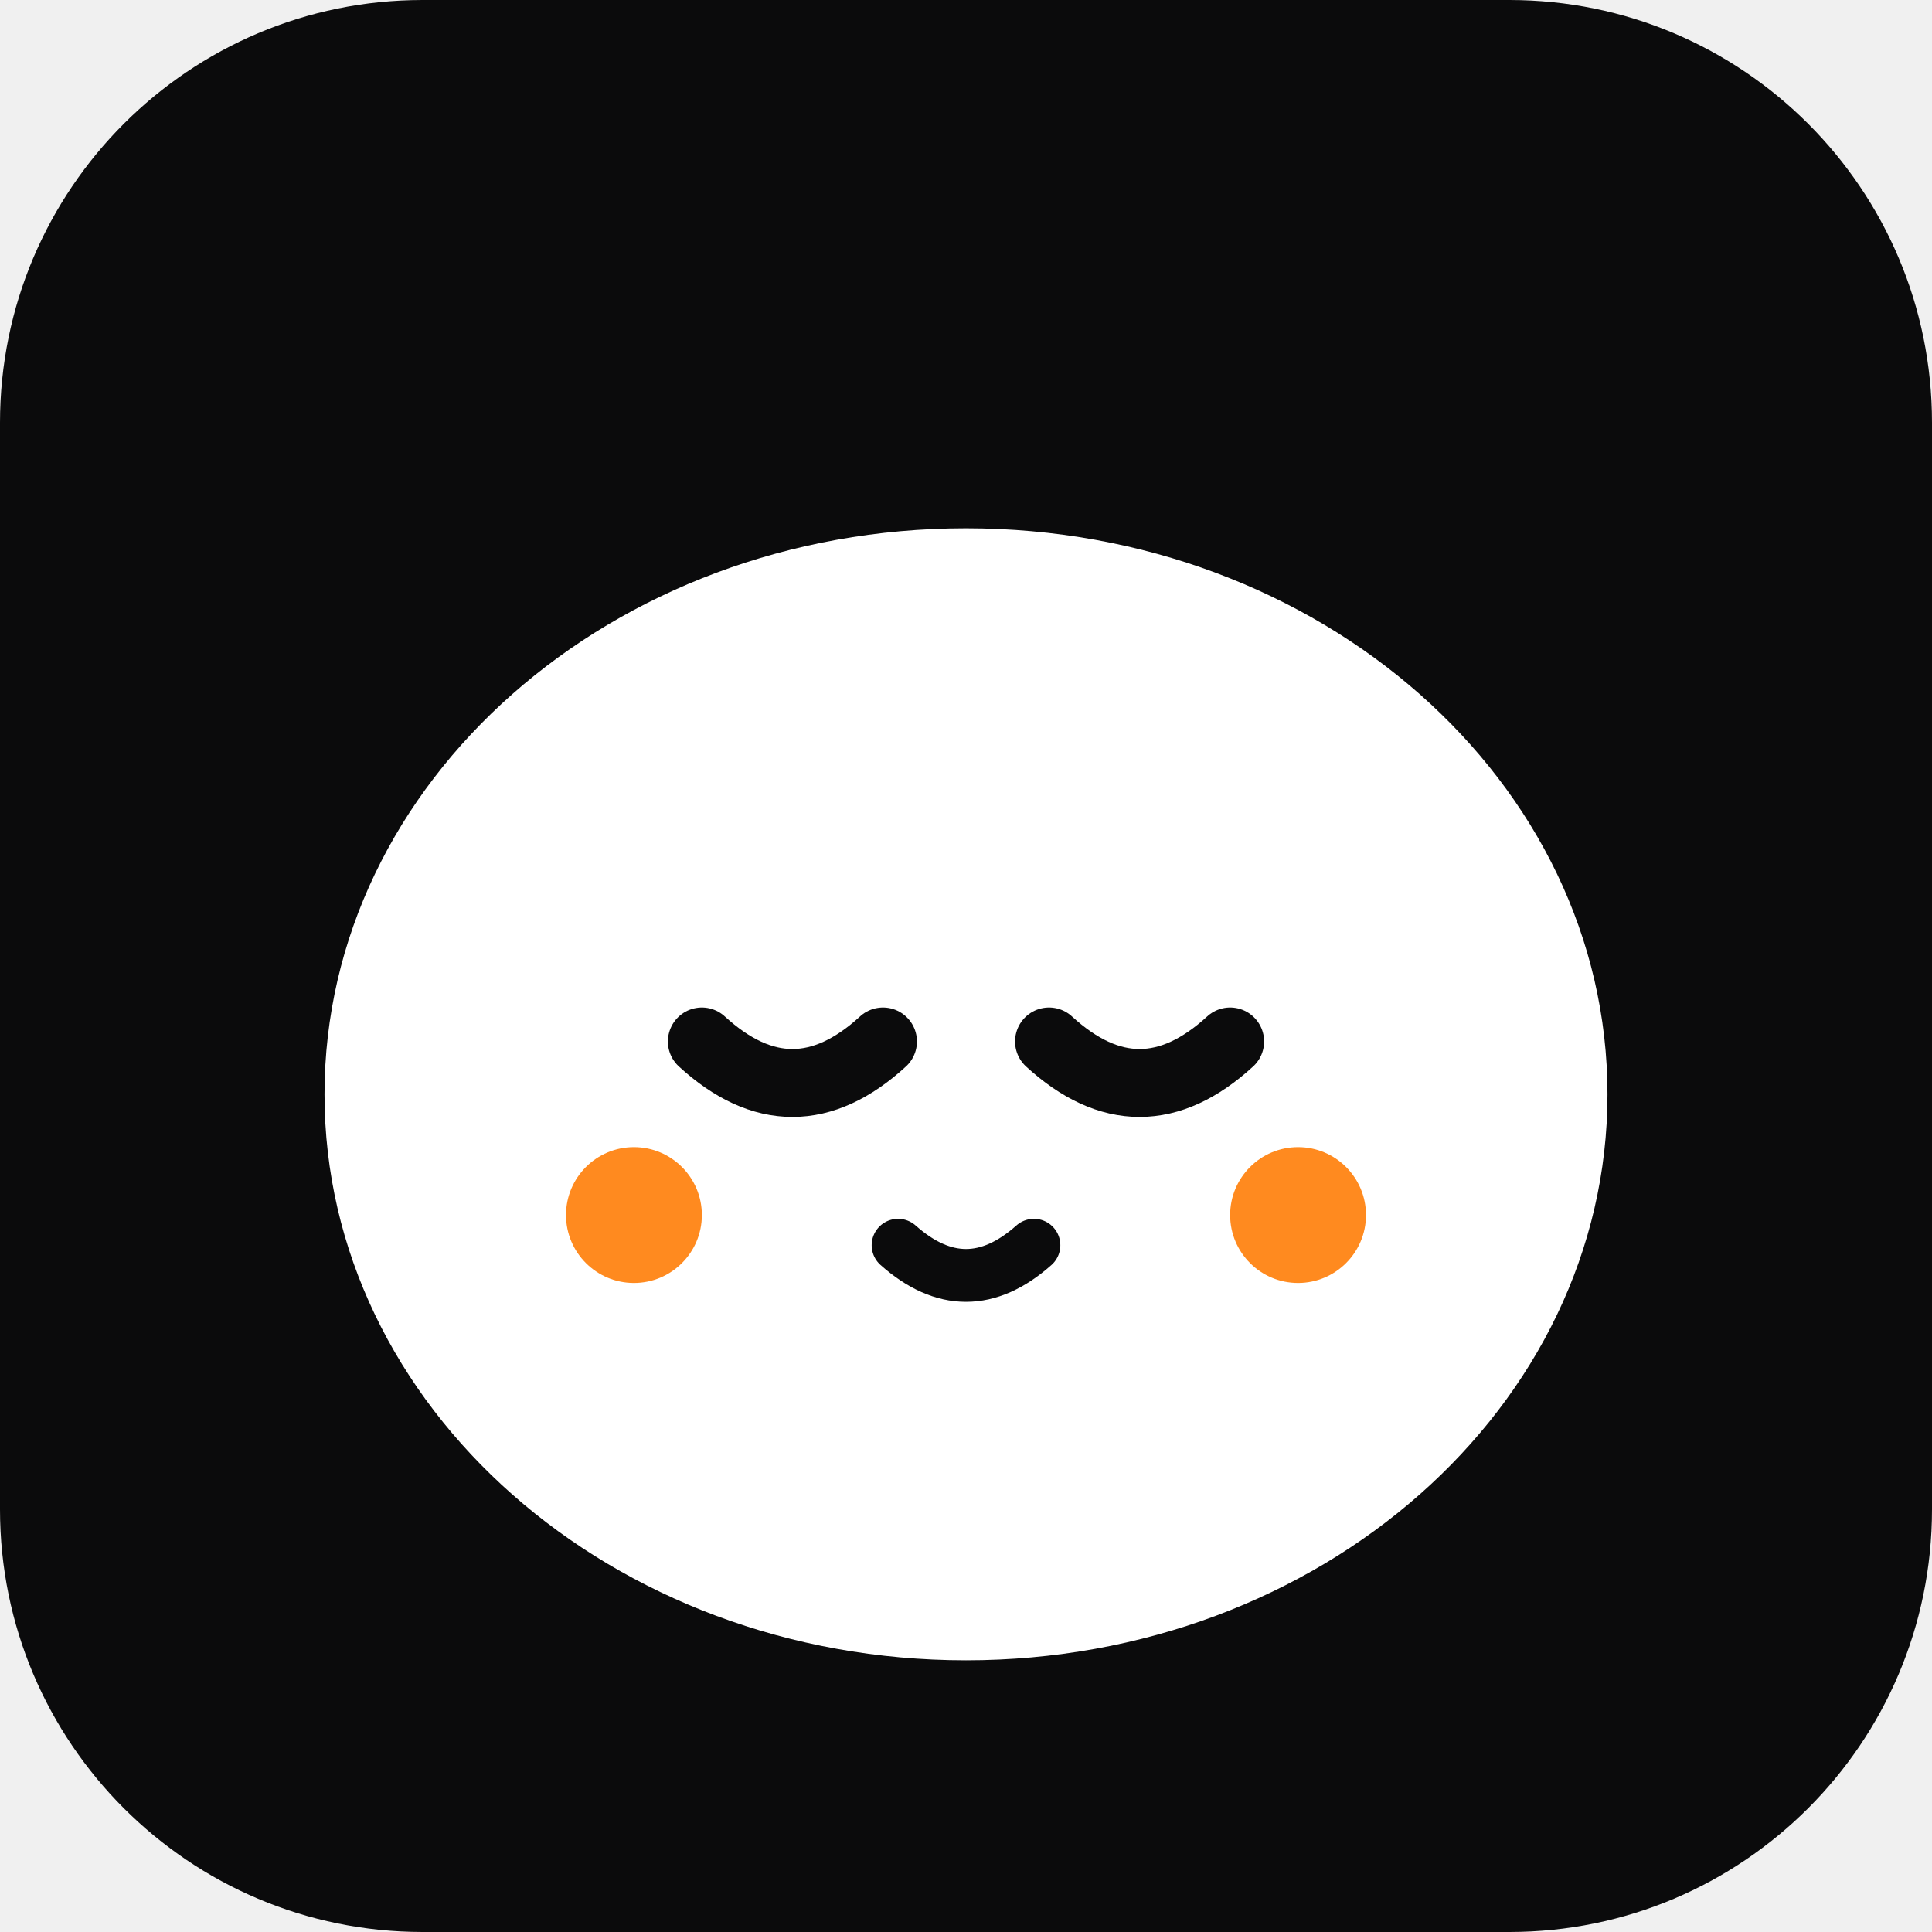
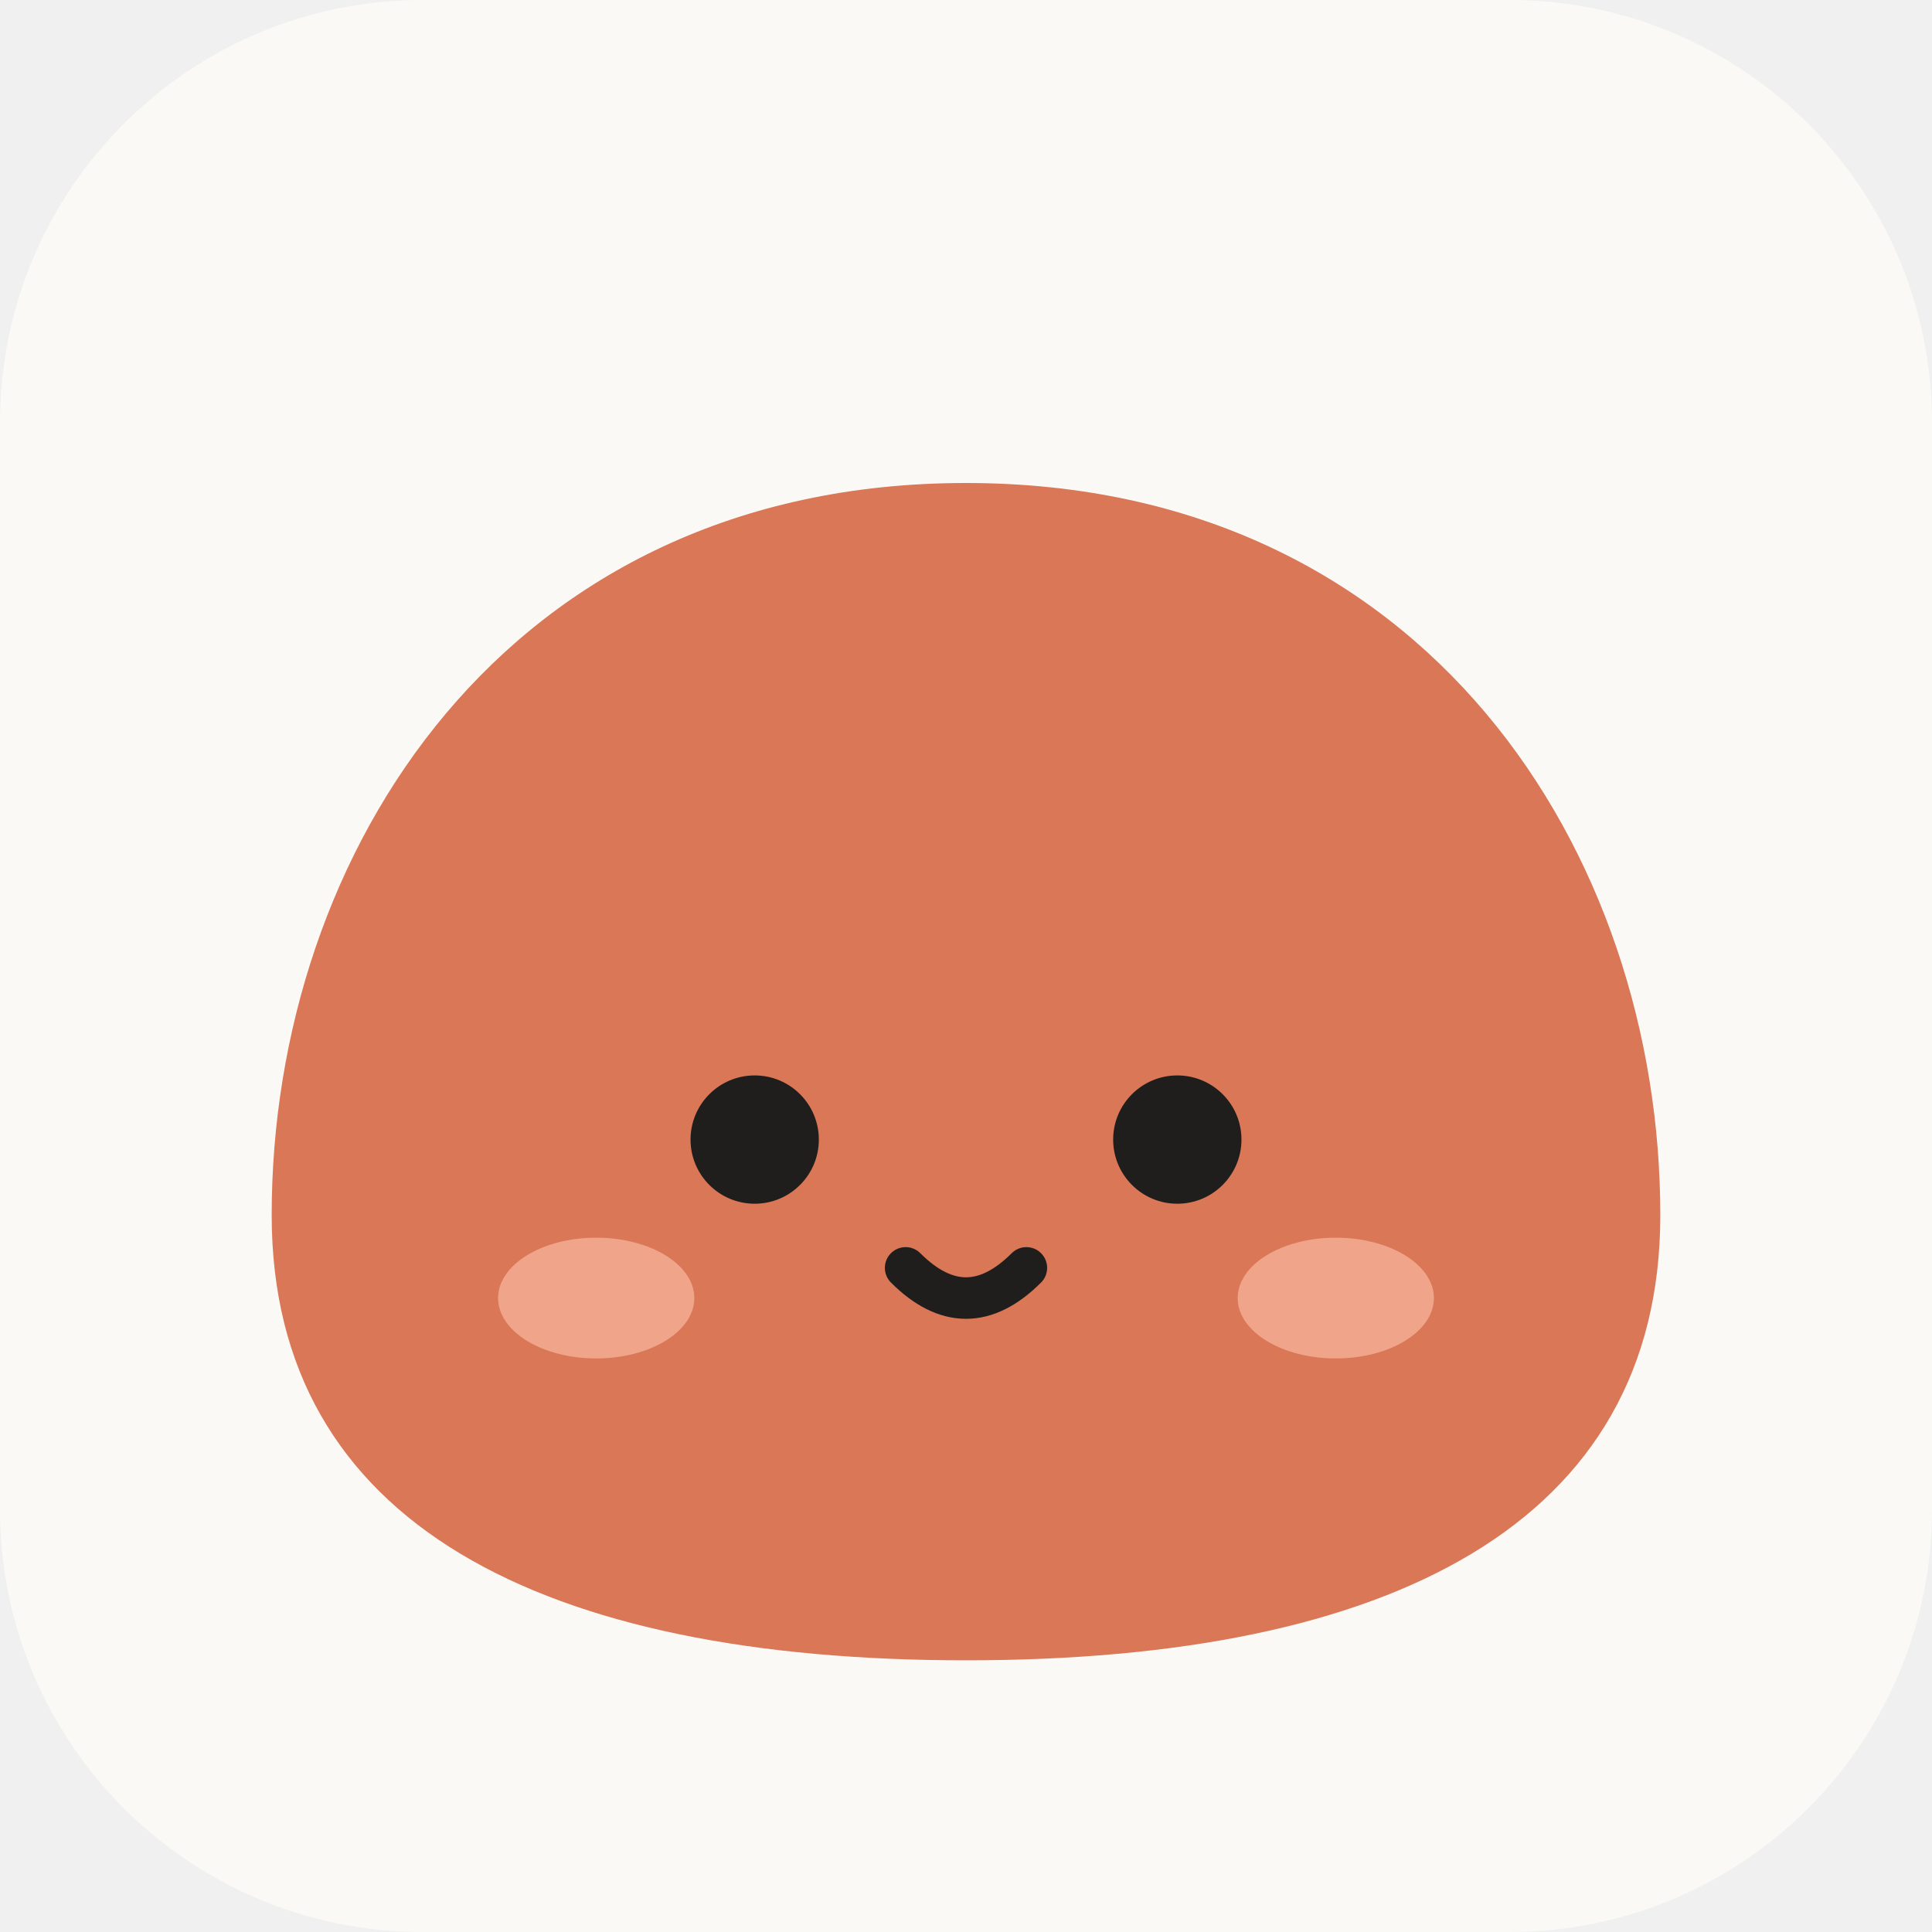
<svg xmlns="http://www.w3.org/2000/svg" viewBox="0 0 512 512">
-   <rect width="512" height="512" rx="112" fill="#0b0b0c" />
-   <ellipse cx="256" cy="290" rx="170" ry="150" fill="#ffffff" />
-   <path d="M186 276 q24 22 48 0" stroke="#0b0b0c" stroke-width="18" fill="none" stroke-linecap="round" />
-   <path d="M278 276 q24 22 48 0" stroke="#0b0b0c" stroke-width="18" fill="none" stroke-linecap="round" />
-   <circle cx="168" cy="322" r="18" fill="#ff8a1f" />
-   <circle cx="344" cy="322" r="18" fill="#ff8a1f" />
-   <path d="M238 330 q18 16 36 0" stroke="#0b0b0c" stroke-width="14" fill="none" stroke-linecap="round" />
+   <rect width="512" height="512" rx="112" fill="#faf9f5" />
+   <path d="M256 128 C378 128 440 226 440 322 C440 404 368 440 256 440 C144 440 72 404 72 322 C72 226 134 128 256 128 Z" fill="#d97757" />
+   <circle cx="200" cy="302" r="17" fill="#1f1e1d" />
+   <circle cx="312" cy="302" r="17" fill="#1f1e1d" />
+   <path d="M240 336 q16 16 32 0" stroke="#1f1e1d" stroke-width="11" fill="none" stroke-linecap="round" />
+   <ellipse cx="158" cy="344" rx="26" ry="16" fill="#f0a58a" />
+   <ellipse cx="354" cy="344" rx="26" ry="16" fill="#f0a58a" />
</svg>
